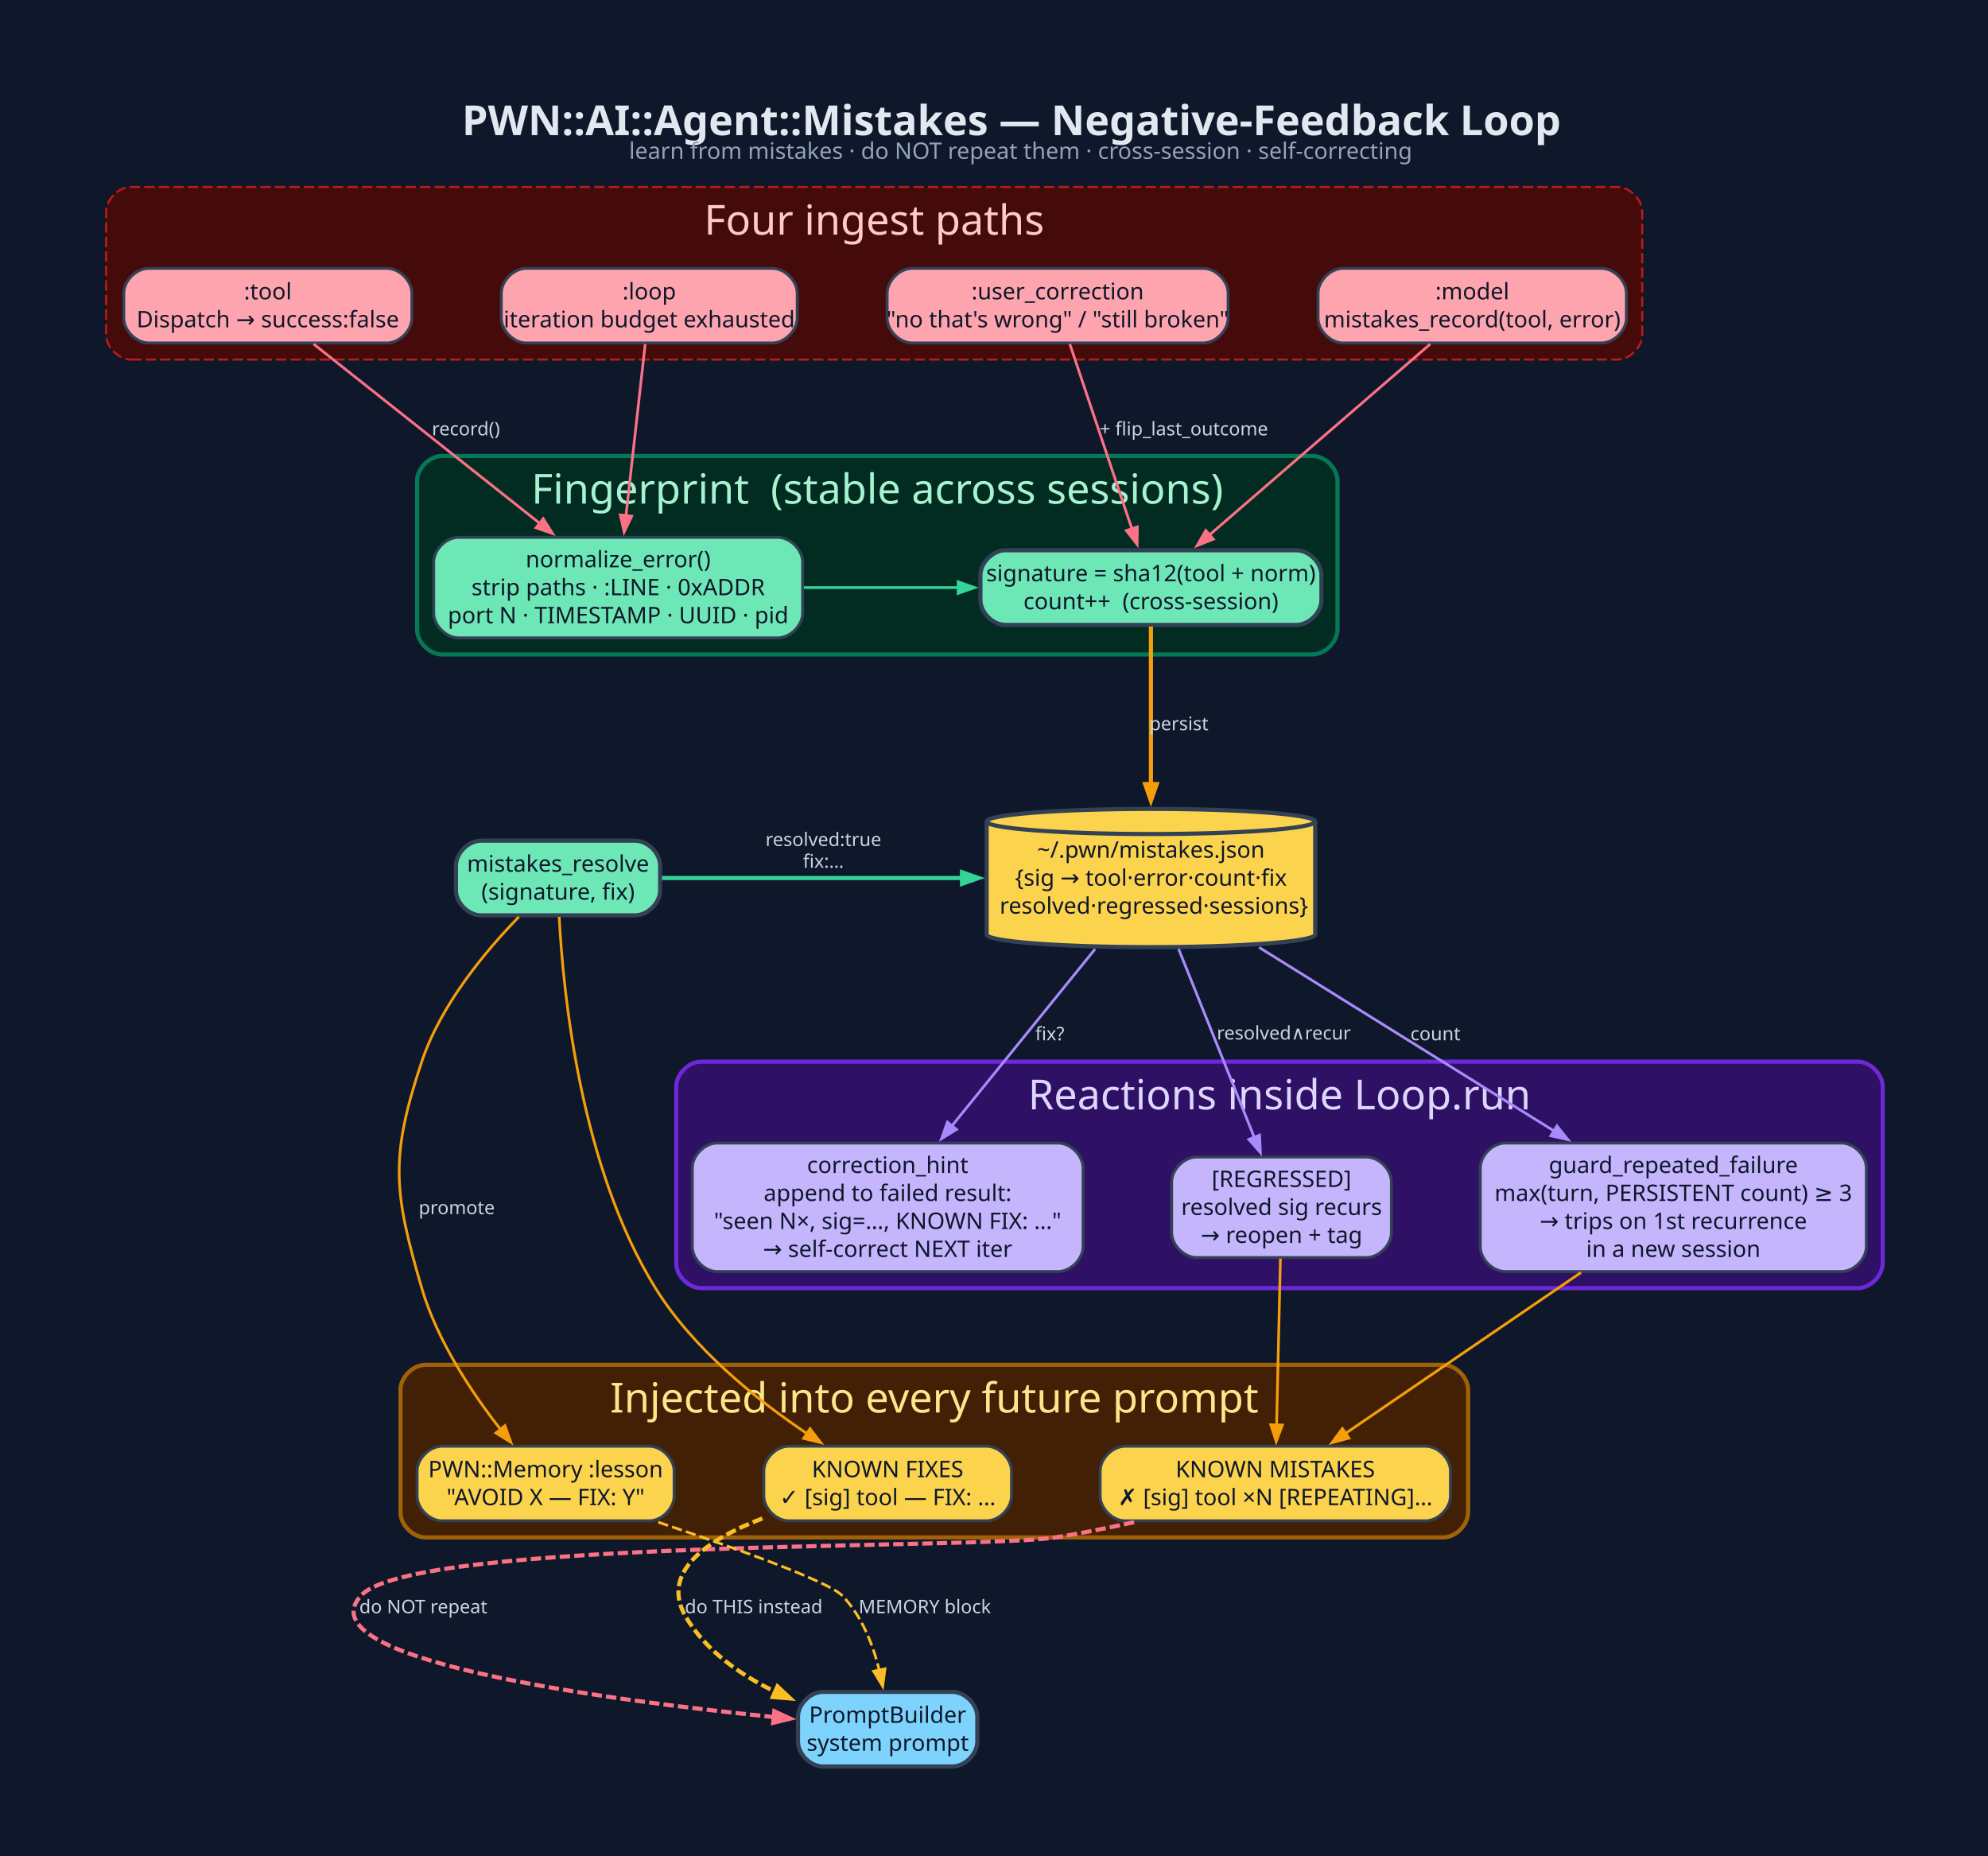
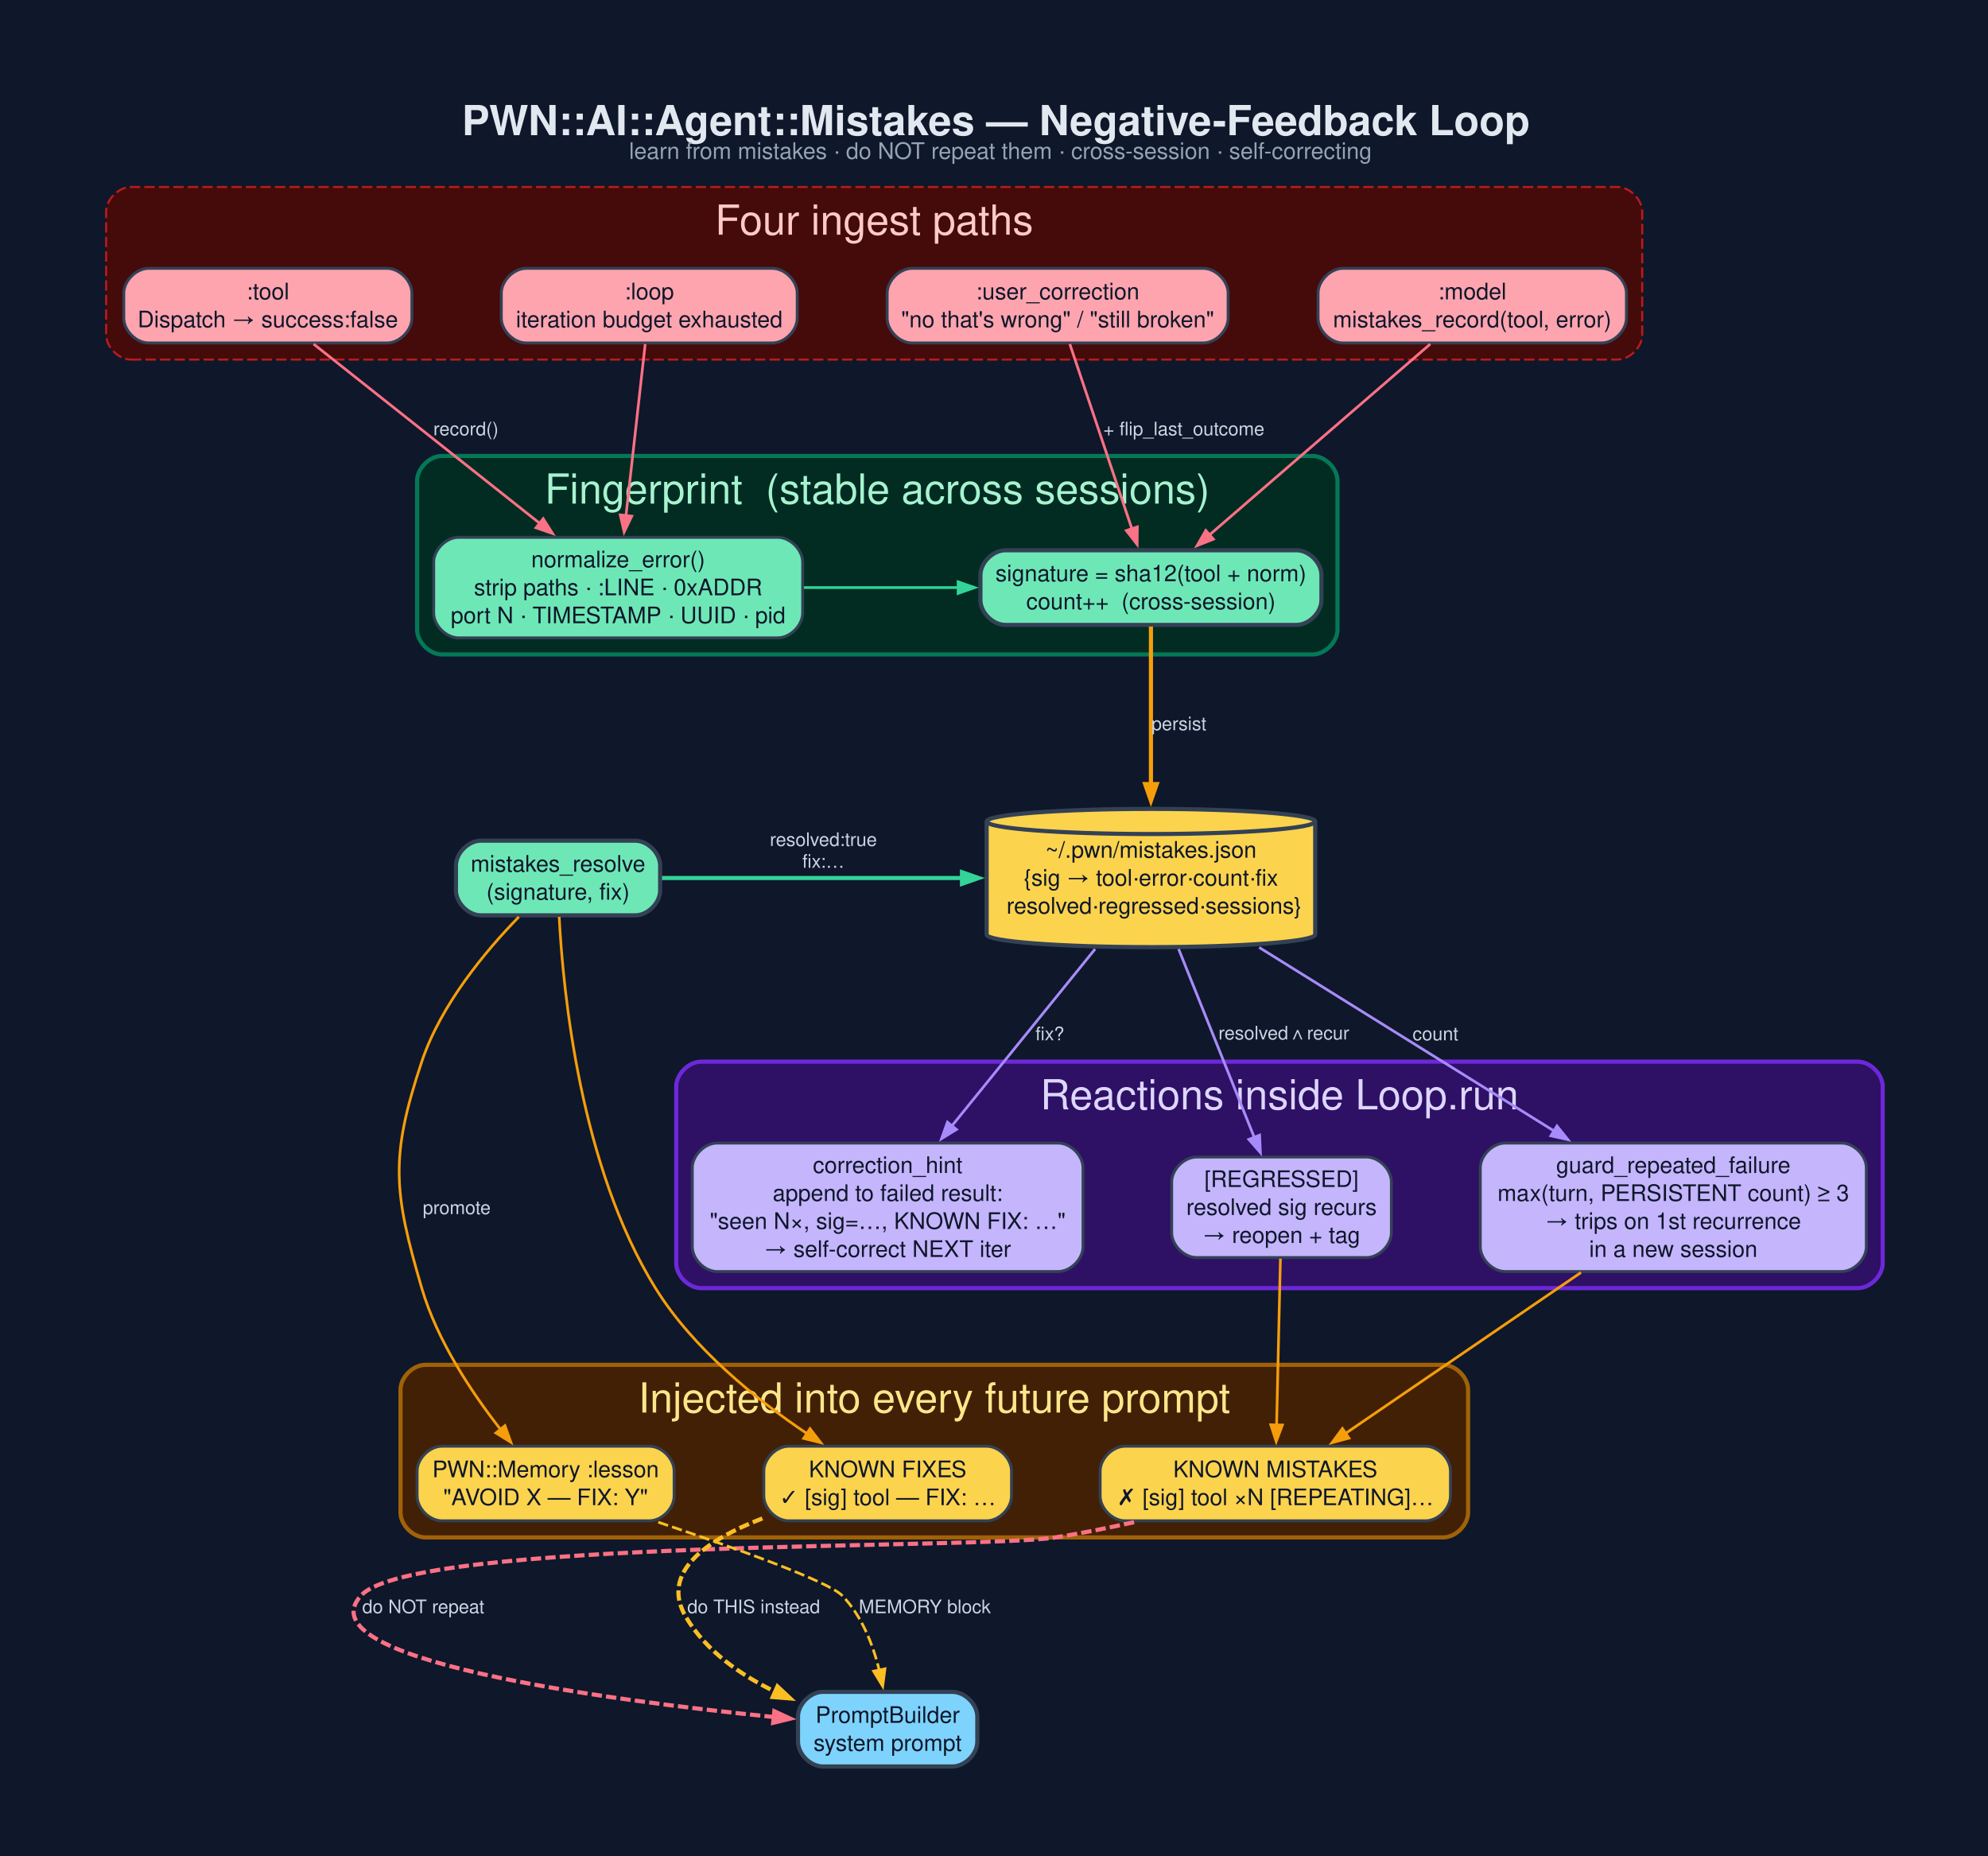
<svg xmlns="http://www.w3.org/2000/svg" width="959pt" height="895pt" viewBox="0.00 0.00 959.00 895.00">
  <g id="graph0" class="graph" transform="scale(1 1) rotate(0) translate(43.2 852.14)">
    <polygon fill="#0f172a" stroke="none" points="-43.2,43.2 -43.2,-852.14 916.2,-852.14 916.2,43.2 -43.2,43.2" />
-     <text xml:space="preserve" text-anchor="start" x="179.62" y="-786.94" font-family="sans-Serif" font-weight="bold" font-size="20.00" fill="#e2e8f0">PWN::AI::Agent::Mistakes — Negative-Feedback Loop</text>
-     <text xml:space="preserve" text-anchor="start" x="260.25" y="-775.49" font-family="sans-Serif" font-size="11.00" fill="#94a3b8">learn from mistakes · do NOT repeat them · cross-session · self-correcting</text>
+     <text xml:space="preserve" text-anchor="start" x="179.62" y="-786.94" font-family="Helvetica,sans-Serif" font-weight="bold" font-size="20.00" fill="#e2e8f0">PWN::AI::Agent::Mistakes — Negative-Feedback Loop</text>
+     <text xml:space="preserve" text-anchor="start" x="260.25" y="-775.49" font-family="Helvetica,sans-Serif" font-size="11.00" fill="#94a3b8">learn from mistakes · do NOT repeat them · cross-session · self-correcting</text>
    <g id="clust1" class="cluster">
      <path fill="#450a0a" stroke="#b91c1c" stroke-dasharray="5,2" d="M20,-678.69C20,-678.69 737,-678.69 737,-678.69 743,-678.69 749,-684.69 749,-690.69 749,-690.69 749,-749.94 749,-749.94 749,-755.94 743,-761.94 737,-761.94 737,-761.94 20,-761.94 20,-761.94 14,-761.94 8,-755.94 8,-749.94 8,-749.94 8,-690.69 8,-690.69 8,-684.69 14,-678.69 20,-678.69" />
-       <text xml:space="preserve" text-anchor="middle" x="378.5" y="-738.94" font-family="sans-Serif" font-size="20.00" fill="#fecaca">Four ingest paths</text>
+       <text xml:space="preserve" text-anchor="middle" x="378.5" y="-738.94" font-family="Helvetica,sans-Serif" font-size="20.00" fill="#fecaca">Four ingest paths</text>
    </g>
    <g id="clust3" class="cluster">
      <path fill="#022c22" stroke="#047857" stroke-width="2" d="M170,-536.44C170,-536.44 590,-536.44 590,-536.44 596,-536.44 602,-542.44 602,-548.44 602,-548.44 602,-620.19 602,-620.19 602,-626.19 596,-632.19 590,-632.19 590,-632.19 170,-632.19 170,-632.19 164,-632.19 158,-626.19 158,-620.19 158,-620.19 158,-548.44 158,-548.44 158,-542.44 164,-536.44 170,-536.44" />
-       <text xml:space="preserve" text-anchor="middle" x="380" y="-609.19" font-family="sans-Serif" font-size="20.00" fill="#a7f3d0">Fingerprint  (stable across sessions)</text>
+       <text xml:space="preserve" text-anchor="middle" x="380" y="-609.19" font-family="Helvetica,sans-Serif" font-size="20.00" fill="#a7f3d0">Fingerprint  (stable across sessions)</text>
    </g>
    <g id="clust5" class="cluster">
      <path fill="#2e1065" stroke="#6d28d9" stroke-width="2" d="M295,-230.75C295,-230.75 853,-230.75 853,-230.75 859,-230.75 865,-236.75 865,-242.75 865,-242.75 865,-328 865,-328 865,-334 859,-340 853,-340 853,-340 295,-340 295,-340 289,-340 283,-334 283,-328 283,-328 283,-242.75 283,-242.75 283,-236.75 289,-230.75 295,-230.75" />
-       <text xml:space="preserve" text-anchor="middle" x="574" y="-317" font-family="sans-Serif" font-size="20.00" fill="#ddd6fe">Reactions inside Loop.run</text>
+       <text xml:space="preserve" text-anchor="middle" x="574" y="-317" font-family="Helvetica,sans-Serif" font-size="20.00" fill="#ddd6fe">Reactions inside Loop.run</text>
    </g>
    <g id="clust7" class="cluster">
      <path fill="#422006" stroke="#a16207" stroke-width="2" d="M162,-110.5C162,-110.5 653,-110.5 653,-110.5 659,-110.5 665,-116.5 665,-122.5 665,-122.5 665,-181.75 665,-181.75 665,-187.75 659,-193.75 653,-193.75 653,-193.75 162,-193.75 162,-193.75 156,-193.75 150,-187.75 150,-181.75 150,-181.75 150,-122.5 150,-122.5 150,-116.5 156,-110.5 162,-110.5" />
-       <text xml:space="preserve" text-anchor="middle" x="407.5" y="-170.75" font-family="sans-Serif" font-size="20.00" fill="#fde68a">Injected into every future prompt</text>
+       <text xml:space="preserve" text-anchor="middle" x="407.5" y="-170.75" font-family="Helvetica,sans-Serif" font-size="20.00" fill="#fde68a">Injected into every future prompt</text>
    </g>
    <g id="node1" class="node">
      <path fill="#fda4af" stroke="#334155" stroke-width="1.4" d="M143.5,-722.69C143.5,-722.69 28.5,-722.69 28.5,-722.69 22.5,-722.69 16.5,-716.69 16.5,-710.69 16.5,-710.69 16.5,-698.69 16.5,-698.69 16.5,-692.69 22.5,-686.69 28.5,-686.69 28.5,-686.69 143.5,-686.69 143.5,-686.69 149.5,-686.69 155.5,-692.69 155.5,-698.69 155.5,-698.69 155.5,-710.69 155.5,-710.69 155.5,-716.69 149.5,-722.69 143.5,-722.69" />
-       <text xml:space="preserve" text-anchor="middle" x="86" y="-707.74" font-family="sans-Serif" font-size="11.00" fill="#0f172a">:tool</text>
-       <text xml:space="preserve" text-anchor="middle" x="86" y="-694.24" font-family="sans-Serif" font-size="11.00" fill="#0f172a">Dispatch → success:false</text>
+       <text xml:space="preserve" text-anchor="middle" x="86" y="-707.74" font-family="Helvetica,sans-Serif" font-size="11.00" fill="#0f172a">:tool</text>
+       <text xml:space="preserve" text-anchor="middle" x="86" y="-694.24" font-family="Helvetica,sans-Serif" font-size="11.00" fill="#0f172a">Dispatch → success:false</text>
    </g>
    <g id="node5" class="node">
      <path fill="#6ee7b7" stroke="#334155" stroke-width="1.4" d="M332,-592.94C332,-592.94 178,-592.94 178,-592.94 172,-592.94 166,-586.94 166,-580.94 166,-580.94 166,-556.44 166,-556.44 166,-550.44 172,-544.44 178,-544.44 178,-544.44 332,-544.44 332,-544.44 338,-544.44 344,-550.44 344,-556.44 344,-556.44 344,-580.94 344,-580.94 344,-586.94 338,-592.94 332,-592.94" />
-       <text xml:space="preserve" text-anchor="middle" x="255" y="-578.49" font-family="sans-Serif" font-size="11.00" fill="#0f172a">normalize_error()</text>
-       <text xml:space="preserve" text-anchor="middle" x="255" y="-564.99" font-family="sans-Serif" font-size="11.00" fill="#0f172a">strip paths · :LINE · 0xADDR</text>
-       <text xml:space="preserve" text-anchor="middle" x="255" y="-551.49" font-family="sans-Serif" font-size="11.00" fill="#0f172a">port N · TIMESTAMP · UUID · pid</text>
+       <text xml:space="preserve" text-anchor="middle" x="255" y="-578.49" font-family="Helvetica,sans-Serif" font-size="11.00" fill="#0f172a">normalize_error()</text>
+       <text xml:space="preserve" text-anchor="middle" x="255" y="-564.99" font-family="Helvetica,sans-Serif" font-size="11.00" fill="#0f172a">strip paths · :LINE · 0xADDR</text>
+       <text xml:space="preserve" text-anchor="middle" x="255" y="-551.49" font-family="Helvetica,sans-Serif" font-size="11.00" fill="#0f172a">port N · TIMESTAMP · UUID · pid</text>
    </g>
    <g id="edge1" class="edge">
      <path fill="none" stroke="#fb7185" stroke-width="1.3" d="M108.09,-686.17C135.76,-664.23 183.59,-626.31 217.14,-599.71" />
      <polygon fill="#fb7185" stroke="#fb7185" stroke-width="1.3" points="218.84,-601.93 223.37,-594.77 215.36,-597.54 218.84,-601.93" />
-       <text xml:space="preserve" text-anchor="middle" x="181.56" y="-642.14" font-family="sans-Serif" font-size="9.00" fill="#cbd5e1">record()</text>
+       <text xml:space="preserve" text-anchor="middle" x="181.56" y="-642.14" font-family="Helvetica,sans-Serif" font-size="9.00" fill="#cbd5e1">record()</text>
    </g>
    <g id="node2" class="node">
      <path fill="#fda4af" stroke="#334155" stroke-width="1.4" d="M329.38,-722.69C329.38,-722.69 210.62,-722.69 210.62,-722.69 204.62,-722.69 198.62,-716.69 198.62,-710.69 198.62,-710.69 198.62,-698.69 198.62,-698.69 198.62,-692.69 204.62,-686.69 210.62,-686.69 210.62,-686.69 329.38,-686.69 329.38,-686.69 335.38,-686.69 341.38,-692.69 341.38,-698.69 341.38,-698.69 341.38,-710.69 341.38,-710.69 341.38,-716.69 335.38,-722.69 329.38,-722.69" />
-       <text xml:space="preserve" text-anchor="middle" x="270" y="-707.74" font-family="sans-Serif" font-size="11.00" fill="#0f172a">:loop</text>
-       <text xml:space="preserve" text-anchor="middle" x="270" y="-694.24" font-family="sans-Serif" font-size="11.00" fill="#0f172a">iteration budget exhausted</text>
+       <text xml:space="preserve" text-anchor="middle" x="270" y="-707.74" font-family="Helvetica,sans-Serif" font-size="11.00" fill="#0f172a">:loop</text>
+       <text xml:space="preserve" text-anchor="middle" x="270" y="-694.24" font-family="Helvetica,sans-Serif" font-size="11.00" fill="#0f172a">iteration budget exhausted</text>
    </g>
    <g id="edge2" class="edge">
      <path fill="none" stroke="#fb7185" stroke-width="1.3" d="M268.04,-686.17C265.69,-665.16 261.69,-629.48 258.74,-603.13" />
      <polygon fill="#fb7185" stroke="#fb7185" stroke-width="1.3" points="261.56,-603.14 257.89,-595.5 256,-603.76 261.56,-603.14" />
    </g>
    <g id="node3" class="node">
      <path fill="#fda4af" stroke="#334155" stroke-width="1.4" d="M537.25,-722.69C537.25,-722.69 396.75,-722.69 396.75,-722.69 390.75,-722.69 384.75,-716.69 384.75,-710.69 384.75,-710.69 384.75,-698.69 384.75,-698.69 384.75,-692.69 390.75,-686.69 396.75,-686.69 396.75,-686.69 537.25,-686.69 537.25,-686.69 543.25,-686.69 549.25,-692.69 549.25,-698.69 549.25,-698.69 549.25,-710.69 549.25,-710.69 549.25,-716.69 543.25,-722.69 537.25,-722.69" />
-       <text xml:space="preserve" text-anchor="middle" x="467" y="-707.74" font-family="sans-Serif" font-size="11.00" fill="#0f172a">:user_correction</text>
-       <text xml:space="preserve" text-anchor="middle" x="467" y="-694.24" font-family="sans-Serif" font-size="11.00" fill="#0f172a">"no that's wrong" / "still broken"</text>
+       <text xml:space="preserve" text-anchor="middle" x="467" y="-707.74" font-family="Helvetica,sans-Serif" font-size="11.00" fill="#0f172a">:user_correction</text>
+       <text xml:space="preserve" text-anchor="middle" x="467" y="-694.24" font-family="Helvetica,sans-Serif" font-size="11.00" fill="#0f172a">"no that's wrong" / "still broken"</text>
    </g>
    <g id="node6" class="node">
      <path fill="#6ee7b7" stroke="#334155" stroke-width="2" d="M582.25,-586.69C582.25,-586.69 441.75,-586.69 441.75,-586.69 435.75,-586.69 429.75,-580.69 429.75,-574.69 429.75,-574.69 429.75,-562.69 429.75,-562.69 429.75,-556.69 435.75,-550.69 441.75,-550.69 441.75,-550.69 582.25,-550.69 582.25,-550.69 588.25,-550.69 594.25,-556.69 594.25,-562.69 594.25,-562.69 594.25,-574.69 594.25,-574.69 594.25,-580.69 588.25,-586.69 582.25,-586.69" />
-       <text xml:space="preserve" text-anchor="middle" x="512" y="-571.74" font-family="sans-Serif" font-size="11.00" fill="#0f172a">signature = sha12(tool + norm)</text>
-       <text xml:space="preserve" text-anchor="middle" x="512" y="-558.24" font-family="sans-Serif" font-size="11.00" fill="#0f172a">count++  (cross-session)</text>
+       <text xml:space="preserve" text-anchor="middle" x="512" y="-571.74" font-family="Helvetica,sans-Serif" font-size="11.00" fill="#0f172a">signature = sha12(tool + norm)</text>
+       <text xml:space="preserve" text-anchor="middle" x="512" y="-558.24" font-family="Helvetica,sans-Serif" font-size="11.00" fill="#0f172a">count++  (cross-session)</text>
    </g>
    <g id="edge3" class="edge">
      <path fill="none" stroke="#fb7185" stroke-width="1.3" d="M472.88,-686.17C480.52,-663.42 493.93,-623.49 502.89,-596.81" />
      <polygon fill="#fb7185" stroke="#fb7185" stroke-width="1.3" points="505.45,-597.98 505.35,-589.5 500.14,-596.2 505.45,-597.98" />
-       <text xml:space="preserve" text-anchor="middle" x="527.9" y="-642.14" font-family="sans-Serif" font-size="9.00" fill="#cbd5e1">+ flip_last_outcome</text>
+       <text xml:space="preserve" text-anchor="middle" x="527.9" y="-642.14" font-family="Helvetica,sans-Serif" font-size="9.00" fill="#cbd5e1">+ flip_last_outcome</text>
    </g>
    <g id="node4" class="node">
      <path fill="#fda4af" stroke="#334155" stroke-width="1.4" d="M729.38,-722.69C729.38,-722.69 604.62,-722.69 604.62,-722.69 598.62,-722.69 592.62,-716.69 592.62,-710.69 592.62,-710.69 592.62,-698.69 592.62,-698.69 592.62,-692.69 598.62,-686.69 604.62,-686.69 604.62,-686.69 729.38,-686.69 729.38,-686.69 735.38,-686.69 741.38,-692.69 741.38,-698.69 741.38,-698.69 741.38,-710.69 741.38,-710.69 741.38,-716.69 735.38,-722.69 729.38,-722.69" />
-       <text xml:space="preserve" text-anchor="middle" x="667" y="-707.74" font-family="sans-Serif" font-size="11.00" fill="#0f172a">:model</text>
-       <text xml:space="preserve" text-anchor="middle" x="667" y="-694.24" font-family="sans-Serif" font-size="11.00" fill="#0f172a">mistakes_record(tool, error)</text>
+       <text xml:space="preserve" text-anchor="middle" x="667" y="-707.74" font-family="Helvetica,sans-Serif" font-size="11.00" fill="#0f172a">:model</text>
+       <text xml:space="preserve" text-anchor="middle" x="667" y="-694.24" font-family="Helvetica,sans-Serif" font-size="11.00" fill="#0f172a">mistakes_record(tool, error)</text>
    </g>
    <g id="edge4" class="edge">
      <path fill="none" stroke="#fb7185" stroke-width="1.3" d="M646.74,-686.17C619.5,-662.63 570.96,-620.66 540.18,-594.05" />
      <polygon fill="#fb7185" stroke="#fb7185" stroke-width="1.3" points="542.13,-592.04 534.25,-588.92 538.47,-596.27 542.13,-592.04" />
    </g>
    <g id="edge5" class="edge">
      <path fill="none" stroke="#34d399" stroke-width="1.3" d="M344.6,-568.69C369.42,-568.69 394.24,-568.69 419.07,-568.69" />
      <polygon fill="#34d399" stroke="#34d399" stroke-width="1.3" points="418.99,-571.49 426.99,-568.69 418.99,-565.89 418.99,-571.49" />
    </g>
    <g id="node7" class="node">
      <path fill="#fcd34d" stroke="#334155" stroke-width="2" d="M591.25,-455.88C591.25,-459.22 555.73,-461.94 512,-461.94 468.27,-461.94 432.75,-459.22 432.75,-455.88 432.75,-455.88 432.75,-401.31 432.75,-401.31 432.75,-397.97 468.27,-395.25 512,-395.25 555.73,-395.25 591.25,-397.97 591.25,-401.31 591.25,-401.31 591.25,-455.88 591.25,-455.88" />
      <path fill="none" stroke="#334155" stroke-width="2" d="M591.25,-455.88C591.25,-452.53 555.73,-449.81 512,-449.81 468.27,-449.81 432.75,-452.53 432.75,-455.88" />
-       <text xml:space="preserve" text-anchor="middle" x="512" y="-438.39" font-family="sans-Serif" font-size="11.00" fill="#0f172a">~/.pwn/mistakes.json</text>
-       <text xml:space="preserve" text-anchor="middle" x="512" y="-424.89" font-family="sans-Serif" font-size="11.00" fill="#0f172a">{sig → tool·error·count·fix</text>
-       <text xml:space="preserve" text-anchor="middle" x="512" y="-411.39" font-family="sans-Serif" font-size="11.00" fill="#0f172a"> resolved·regressed·sessions}</text>
+       <text xml:space="preserve" text-anchor="middle" x="512" y="-438.39" font-family="Helvetica,sans-Serif" font-size="11.00" fill="#0f172a">~/.pwn/mistakes.json</text>
+       <text xml:space="preserve" text-anchor="middle" x="512" y="-424.89" font-family="Helvetica,sans-Serif" font-size="11.00" fill="#0f172a">{sig → tool·error·count·fix</text>
+       <text xml:space="preserve" text-anchor="middle" x="512" y="-411.39" font-family="Helvetica,sans-Serif" font-size="11.00" fill="#0f172a"> resolved·regressed·sessions}</text>
    </g>
    <g id="edge6" class="edge">
      <path fill="none" stroke="#f59e0b" stroke-width="2" d="M512,-549.92C512,-530.73 512,-499.44 512,-473.58" />
      <polygon fill="#f59e0b" stroke="#f59e0b" stroke-width="2" points="514.8,-473.91 512,-465.91 509.2,-473.91 514.8,-473.91" />
-       <text xml:space="preserve" text-anchor="middle" x="525.5" y="-499.89" font-family="sans-Serif" font-size="9.00" fill="#cbd5e1">persist</text>
+       <text xml:space="preserve" text-anchor="middle" x="525.5" y="-499.89" font-family="Helvetica,sans-Serif" font-size="9.00" fill="#cbd5e1">persist</text>
    </g>
    <g id="node8" class="node">
      <path fill="#c4b5fd" stroke="#334155" stroke-width="1.4" d="M845.12,-300.75C845.12,-300.75 682.88,-300.75 682.88,-300.75 676.88,-300.75 670.88,-294.75 670.88,-288.75 670.88,-288.75 670.88,-250.75 670.88,-250.75 670.88,-244.75 676.88,-238.75 682.88,-238.75 682.88,-238.75 845.12,-238.75 845.12,-238.75 851.12,-238.75 857.12,-244.75 857.12,-250.75 857.12,-250.75 857.12,-288.75 857.12,-288.75 857.12,-294.75 851.12,-300.75 845.12,-300.75" />
-       <text xml:space="preserve" text-anchor="middle" x="764" y="-286.3" font-family="sans-Serif" font-size="11.00" fill="#0f172a">guard_repeated_failure</text>
-       <text xml:space="preserve" text-anchor="middle" x="764" y="-272.8" font-family="sans-Serif" font-size="11.00" fill="#0f172a">max(turn, PERSISTENT count) ≥ 3</text>
-       <text xml:space="preserve" text-anchor="middle" x="764" y="-259.3" font-family="sans-Serif" font-size="11.00" fill="#0f172a">→ trips on 1st recurrence</text>
-       <text xml:space="preserve" text-anchor="middle" x="764" y="-245.8" font-family="sans-Serif" font-size="11.00" fill="#0f172a">in a new session</text>
+       <text xml:space="preserve" text-anchor="middle" x="764" y="-286.3" font-family="Helvetica,sans-Serif" font-size="11.00" fill="#0f172a">guard_repeated_failure</text>
+       <text xml:space="preserve" text-anchor="middle" x="764" y="-272.8" font-family="Helvetica,sans-Serif" font-size="11.00" fill="#0f172a">max(turn, PERSISTENT count) ≥ 3</text>
+       <text xml:space="preserve" text-anchor="middle" x="764" y="-259.3" font-family="Helvetica,sans-Serif" font-size="11.00" fill="#0f172a">→ trips on 1st recurrence</text>
+       <text xml:space="preserve" text-anchor="middle" x="764" y="-245.8" font-family="Helvetica,sans-Serif" font-size="11.00" fill="#0f172a">in a new session</text>
    </g>
    <g id="edge7" class="edge">
      <path fill="none" stroke="#a78bfa" stroke-width="1.3" d="M564.21,-395.1C605.71,-369.27 663.68,-333.19 706.5,-306.54" />
      <polygon fill="#a78bfa" stroke="#a78bfa" stroke-width="1.3" points="707.87,-308.99 713.18,-302.38 704.91,-304.23 707.87,-308.99" />
-       <text xml:space="preserve" text-anchor="middle" x="649.25" y="-350.32" font-family="sans-Serif" font-size="9.00" fill="#cbd5e1">count</text>
+       <text xml:space="preserve" text-anchor="middle" x="649.25" y="-350.32" font-family="Helvetica,sans-Serif" font-size="9.00" fill="#cbd5e1">count</text>
    </g>
    <g id="node9" class="node">
      <path fill="#c4b5fd" stroke="#334155" stroke-width="1.4" d="M467.25,-300.75C467.25,-300.75 302.75,-300.75 302.75,-300.75 296.75,-300.75 290.75,-294.75 290.75,-288.75 290.75,-288.75 290.75,-250.75 290.75,-250.75 290.75,-244.75 296.75,-238.75 302.75,-238.75 302.75,-238.75 467.25,-238.75 467.25,-238.75 473.25,-238.75 479.25,-244.75 479.25,-250.75 479.25,-250.75 479.25,-288.75 479.25,-288.75 479.25,-294.75 473.25,-300.75 467.25,-300.75" />
-       <text xml:space="preserve" text-anchor="middle" x="385" y="-286.3" font-family="sans-Serif" font-size="11.00" fill="#0f172a">correction_hint</text>
-       <text xml:space="preserve" text-anchor="middle" x="385" y="-272.8" font-family="sans-Serif" font-size="11.00" fill="#0f172a">append to failed result:</text>
-       <text xml:space="preserve" text-anchor="middle" x="385" y="-259.3" font-family="sans-Serif" font-size="11.00" fill="#0f172a">"seen N×, sig=…, KNOWN FIX: …"</text>
-       <text xml:space="preserve" text-anchor="middle" x="385" y="-245.8" font-family="sans-Serif" font-size="11.00" fill="#0f172a">→ self-correct NEXT iter</text>
+       <text xml:space="preserve" text-anchor="middle" x="385" y="-286.3" font-family="Helvetica,sans-Serif" font-size="11.00" fill="#0f172a">correction_hint</text>
+       <text xml:space="preserve" text-anchor="middle" x="385" y="-272.8" font-family="Helvetica,sans-Serif" font-size="11.00" fill="#0f172a">append to failed result:</text>
+       <text xml:space="preserve" text-anchor="middle" x="385" y="-259.3" font-family="Helvetica,sans-Serif" font-size="11.00" fill="#0f172a">"seen N×, sig=…, KNOWN FIX: …"</text>
+       <text xml:space="preserve" text-anchor="middle" x="385" y="-245.8" font-family="Helvetica,sans-Serif" font-size="11.00" fill="#0f172a">→ self-correct NEXT iter</text>
    </g>
    <g id="edge8" class="edge">
      <path fill="none" stroke="#a78bfa" stroke-width="1.3" d="M485.07,-394.33C464.79,-369.29 436.96,-334.92 415.8,-308.79" />
      <polygon fill="#a78bfa" stroke="#a78bfa" stroke-width="1.3" points="418.19,-307.29 410.98,-302.83 413.84,-310.81 418.19,-307.29" />
-       <text xml:space="preserve" text-anchor="middle" x="463.23" y="-350.32" font-family="sans-Serif" font-size="9.00" fill="#cbd5e1">fix?</text>
+       <text xml:space="preserve" text-anchor="middle" x="463.23" y="-350.32" font-family="Helvetica,sans-Serif" font-size="9.00" fill="#cbd5e1">fix?</text>
    </g>
    <g id="node10" class="node">
      <path fill="#c4b5fd" stroke="#334155" stroke-width="1.4" d="M616,-294C616,-294 534,-294 534,-294 528,-294 522,-288 522,-282 522,-282 522,-257.5 522,-257.5 522,-251.5 528,-245.5 534,-245.5 534,-245.5 616,-245.5 616,-245.5 622,-245.5 628,-251.5 628,-257.5 628,-257.5 628,-282 628,-282 628,-288 622,-294 616,-294" />
-       <text xml:space="preserve" text-anchor="middle" x="575" y="-279.55" font-family="sans-Serif" font-size="11.00" fill="#0f172a">[REGRESSED]</text>
-       <text xml:space="preserve" text-anchor="middle" x="575" y="-266.05" font-family="sans-Serif" font-size="11.00" fill="#0f172a">resolved sig recurs</text>
-       <text xml:space="preserve" text-anchor="middle" x="575" y="-252.55" font-family="sans-Serif" font-size="11.00" fill="#0f172a">→ reopen + tag</text>
+       <text xml:space="preserve" text-anchor="middle" x="575" y="-279.55" font-family="Helvetica,sans-Serif" font-size="11.00" fill="#0f172a">[REGRESSED]</text>
+       <text xml:space="preserve" text-anchor="middle" x="575" y="-266.05" font-family="Helvetica,sans-Serif" font-size="11.00" fill="#0f172a">resolved sig recurs</text>
+       <text xml:space="preserve" text-anchor="middle" x="575" y="-252.55" font-family="Helvetica,sans-Serif" font-size="11.00" fill="#0f172a">→ reopen + tag</text>
    </g>
    <g id="edge9" class="edge">
      <path fill="none" stroke="#a78bfa" stroke-width="1.3" d="M525.36,-394.33C536.15,-367.46 551.25,-329.87 561.96,-303.22" />
      <polygon fill="#a78bfa" stroke="#a78bfa" stroke-width="1.3" points="564.43,-304.58 564.81,-296.11 559.23,-302.49 564.43,-304.58" />
-       <text xml:space="preserve" text-anchor="middle" x="576.12" y="-350.7" font-family="sans-Serif" font-size="9.00" fill="#cbd5e1">resolved∧recur</text>
+       <text xml:space="preserve" text-anchor="middle" x="576.12" y="-350.7" font-family="Helvetica,sans-Serif" font-size="9.00" fill="#cbd5e1">resolved∧recur</text>
    </g>
    <g id="node11" class="node">
      <path fill="#fcd34d" stroke="#334155" stroke-width="1.4" d="M644.5,-154.5C644.5,-154.5 499.5,-154.5 499.5,-154.5 493.5,-154.5 487.5,-148.5 487.5,-142.5 487.5,-142.5 487.5,-130.5 487.5,-130.5 487.5,-124.5 493.5,-118.5 499.5,-118.5 499.5,-118.5 644.5,-118.5 644.5,-118.5 650.5,-118.5 656.5,-124.5 656.5,-130.5 656.5,-130.5 656.5,-142.5 656.5,-142.5 656.5,-148.5 650.5,-154.5 644.5,-154.5" />
-       <text xml:space="preserve" text-anchor="middle" x="572" y="-139.55" font-family="sans-Serif" font-size="11.00" fill="#0f172a">KNOWN MISTAKES</text>
-       <text xml:space="preserve" text-anchor="middle" x="572" y="-126.05" font-family="sans-Serif" font-size="11.00" fill="#0f172a">✗ [sig] tool ×N [REPEATING]…</text>
+       <text xml:space="preserve" text-anchor="middle" x="572" y="-139.55" font-family="Helvetica,sans-Serif" font-size="11.00" fill="#0f172a">KNOWN MISTAKES</text>
+       <text xml:space="preserve" text-anchor="middle" x="572" y="-126.05" font-family="Helvetica,sans-Serif" font-size="11.00" fill="#0f172a">✗ [sig] tool ×N [REPEATING]…</text>
    </g>
    <g id="edge10" class="edge">
      <path fill="none" stroke="#f59e0b" stroke-width="1.3" d="M719.47,-238.31C684.79,-214.6 637.39,-182.2 605.79,-160.6" />
      <polygon fill="#f59e0b" stroke="#f59e0b" stroke-width="1.3" points="607.53,-158.4 599.34,-156.19 604.37,-163.02 607.53,-158.4" />
    </g>
    <g id="node12" class="node">
      <path fill="#fcd34d" stroke="#334155" stroke-width="1.4" d="M432.75,-154.5C432.75,-154.5 337.25,-154.5 337.25,-154.5 331.25,-154.5 325.25,-148.5 325.25,-142.5 325.25,-142.5 325.25,-130.5 325.25,-130.5 325.25,-124.5 331.25,-118.5 337.25,-118.5 337.25,-118.5 432.75,-118.5 432.75,-118.5 438.75,-118.5 444.75,-124.5 444.75,-130.5 444.75,-130.5 444.75,-142.5 444.75,-142.5 444.75,-148.5 438.75,-154.5 432.75,-154.5" />
-       <text xml:space="preserve" text-anchor="middle" x="385" y="-139.55" font-family="sans-Serif" font-size="11.00" fill="#0f172a">KNOWN FIXES</text>
-       <text xml:space="preserve" text-anchor="middle" x="385" y="-126.05" font-family="sans-Serif" font-size="11.00" fill="#0f172a">✓ [sig] tool — FIX: …</text>
+       <text xml:space="preserve" text-anchor="middle" x="385" y="-139.55" font-family="Helvetica,sans-Serif" font-size="11.00" fill="#0f172a">KNOWN FIXES</text>
+       <text xml:space="preserve" text-anchor="middle" x="385" y="-126.05" font-family="Helvetica,sans-Serif" font-size="11.00" fill="#0f172a">✓ [sig] tool — FIX: …</text>
    </g>
    <g id="edge12" class="edge">
      <path fill="none" stroke="#f59e0b" stroke-width="1.3" d="M574.46,-244.98C573.94,-222.33 573.16,-188.26 572.62,-164.57" />
      <polygon fill="#f59e0b" stroke="#f59e0b" stroke-width="1.3" points="575.42,-164.71 572.44,-156.78 569.82,-164.84 575.42,-164.71" />
    </g>
    <g id="node14" class="node">
      <path fill="#7dd3fc" stroke="#334155" stroke-width="2" d="M416.25,-36C416.25,-36 353.75,-36 353.75,-36 347.75,-36 341.75,-30 341.75,-24 341.75,-24 341.75,-12 341.75,-12 341.75,-6 347.75,0 353.75,0 353.75,0 416.25,0 416.25,0 422.25,0 428.25,-6 428.25,-12 428.25,-12 428.25,-24 428.25,-24 428.25,-30 422.25,-36 416.25,-36" />
-       <text xml:space="preserve" text-anchor="middle" x="385" y="-21.05" font-family="sans-Serif" font-size="11.00" fill="#0f172a">PromptBuilder</text>
-       <text xml:space="preserve" text-anchor="middle" x="385" y="-7.55" font-family="sans-Serif" font-size="11.00" fill="#0f172a">system prompt</text>
+       <text xml:space="preserve" text-anchor="middle" x="385" y="-21.05" font-family="Helvetica,sans-Serif" font-size="11.00" fill="#0f172a">PromptBuilder</text>
+       <text xml:space="preserve" text-anchor="middle" x="385" y="-7.55" font-family="Helvetica,sans-Serif" font-size="11.00" fill="#0f172a">system prompt</text>
    </g>
    <g id="edge16" class="edge">
      <path fill="none" stroke="#fb7185" stroke-width="2" stroke-dasharray="5,2" d="M503.87,-117.86C491.34,-115.07 478.32,-112.46 466,-110.5 429.11,-104.64 156.29,-109.99 131,-82.5 102.58,-51.61 247.4,-32.24 330.26,-23.84" />
      <polygon fill="#fb7185" stroke="#fb7185" stroke-width="2" points="330.33,-26.65 338.02,-23.08 329.78,-21.08 330.33,-26.65" />
-       <text xml:space="preserve" text-anchor="middle" x="161" y="-73.95" font-family="sans-Serif" font-size="9.00" fill="#cbd5e1">do NOT repeat</text>
+       <text xml:space="preserve" text-anchor="middle" x="161" y="-73.95" font-family="Helvetica,sans-Serif" font-size="9.00" fill="#cbd5e1">do NOT repeat</text>
    </g>
    <g id="edge17" class="edge">
      <path fill="none" stroke="#fbbf24" stroke-width="2" stroke-dasharray="5,2" d="M324.56,-119.66C297.76,-109.32 274.88,-93.67 287.75,-72 297.43,-55.69 314.09,-44.08 330.92,-35.97" />
      <polygon fill="#fbbf24" stroke="#fbbf24" stroke-width="2" points="331.84,-38.62 338.02,-32.82 329.57,-33.51 331.84,-38.62" />
-       <text xml:space="preserve" text-anchor="middle" x="320.38" y="-73.95" font-family="sans-Serif" font-size="9.00" fill="#cbd5e1">do THIS instead</text>
+       <text xml:space="preserve" text-anchor="middle" x="320.38" y="-73.95" font-family="Helvetica,sans-Serif" font-size="9.00" fill="#cbd5e1">do THIS instead</text>
    </g>
    <g id="node13" class="node">
      <path fill="#fcd34d" stroke="#334155" stroke-width="1.4" d="M270,-154.5C270,-154.5 170,-154.5 170,-154.5 164,-154.5 158,-148.5 158,-142.5 158,-142.5 158,-130.5 158,-130.5 158,-124.5 164,-118.5 170,-118.5 170,-118.5 270,-118.5 270,-118.5 276,-118.5 282,-124.5 282,-130.5 282,-130.5 282,-142.5 282,-142.5 282,-148.5 276,-154.5 270,-154.5" />
-       <text xml:space="preserve" text-anchor="middle" x="220" y="-139.55" font-family="sans-Serif" font-size="11.00" fill="#0f172a">PWN::Memory :lesson</text>
-       <text xml:space="preserve" text-anchor="middle" x="220" y="-126.05" font-family="sans-Serif" font-size="11.00" fill="#0f172a">"AVOID X — FIX: Y"</text>
+       <text xml:space="preserve" text-anchor="middle" x="220" y="-139.55" font-family="Helvetica,sans-Serif" font-size="11.00" fill="#0f172a">PWN::Memory :lesson</text>
+       <text xml:space="preserve" text-anchor="middle" x="220" y="-126.05" font-family="Helvetica,sans-Serif" font-size="11.00" fill="#0f172a">"AVOID X — FIX: Y"</text>
    </g>
    <g id="edge18" class="edge">
      <path fill="none" stroke="#fbbf24" stroke-width="1.3" stroke-dasharray="5,2" d="M274.34,-117.85C311.92,-105.23 356.33,-89.31 363,-82.5 372.53,-72.76 377.94,-58.7 381.01,-46.27" />
      <polygon fill="#fbbf24" stroke="#fbbf24" stroke-width="1.3" points="383.7,-47.11 382.6,-38.71 378.22,-45.96 383.7,-47.11" />
-       <text xml:space="preserve" text-anchor="middle" x="402.91" y="-73.95" font-family="sans-Serif" font-size="9.00" fill="#cbd5e1">MEMORY block</text>
+       <text xml:space="preserve" text-anchor="middle" x="402.91" y="-73.95" font-family="Helvetica,sans-Serif" font-size="9.00" fill="#cbd5e1">MEMORY block</text>
    </g>
    <g id="node15" class="node">
      <path fill="#6ee7b7" stroke="#334155" stroke-width="2" d="M263.25,-446.59C263.25,-446.59 188.75,-446.59 188.75,-446.59 182.75,-446.59 176.75,-440.59 176.75,-434.59 176.75,-434.59 176.75,-422.59 176.75,-422.59 176.75,-416.59 182.75,-410.59 188.75,-410.59 188.75,-410.59 263.25,-410.59 263.25,-410.59 269.25,-410.59 275.25,-416.59 275.25,-422.59 275.25,-422.59 275.25,-434.59 275.25,-434.59 275.25,-440.59 269.25,-446.59 263.25,-446.59" />
-       <text xml:space="preserve" text-anchor="middle" x="226" y="-431.64" font-family="sans-Serif" font-size="11.00" fill="#0f172a">mistakes_resolve</text>
-       <text xml:space="preserve" text-anchor="middle" x="226" y="-418.14" font-family="sans-Serif" font-size="11.00" fill="#0f172a">(signature, fix)</text>
+       <text xml:space="preserve" text-anchor="middle" x="226" y="-431.64" font-family="Helvetica,sans-Serif" font-size="11.00" fill="#0f172a">mistakes_resolve</text>
+       <text xml:space="preserve" text-anchor="middle" x="226" y="-418.14" font-family="Helvetica,sans-Serif" font-size="11.00" fill="#0f172a">(signature, fix)</text>
    </g>
    <g id="edge13" class="edge">
      <path fill="none" stroke="#34d399" stroke-width="2" d="M276.14,-428.59C316.05,-428.59 372.95,-428.59 420.87,-428.59" />
      <polygon fill="#34d399" stroke="#34d399" stroke-width="2" points="420.86,-431.39 428.86,-428.59 420.86,-425.79 420.86,-431.39" />
-       <text xml:space="preserve" text-anchor="middle" x="354" y="-444.04" font-family="sans-Serif" font-size="9.00" fill="#cbd5e1">resolved:true</text>
-       <text xml:space="preserve" text-anchor="middle" x="354" y="-433.54" font-family="sans-Serif" font-size="9.00" fill="#cbd5e1">fix:…</text>
+       <text xml:space="preserve" text-anchor="middle" x="354" y="-444.04" font-family="Helvetica,sans-Serif" font-size="9.00" fill="#cbd5e1">resolved:true</text>
+       <text xml:space="preserve" text-anchor="middle" x="354" y="-433.54" font-family="Helvetica,sans-Serif" font-size="9.00" fill="#cbd5e1">fix:…</text>
    </g>
    <g id="edge14" class="edge">
      <path fill="none" stroke="#f59e0b" stroke-width="1.3" d="M226.55,-409.87C228.43,-373.56 236.69,-289.26 273,-230.75 291.16,-201.49 321.67,-176.98 346.27,-160.45" />
      <polygon fill="#f59e0b" stroke="#f59e0b" stroke-width="1.3" points="347.55,-162.95 352.71,-156.23 344.48,-158.27 347.55,-162.95" />
    </g>
    <g id="edge15" class="edge">
      <path fill="none" stroke="#f59e0b" stroke-width="1.3" d="M207.1,-409.87C191.14,-393.5 169.46,-367.6 160.25,-340 144.89,-293.94 146.6,-277.35 160.25,-230.75 167.7,-205.31 184.46,-180.22 198.34,-162.49" />
      <polygon fill="#f59e0b" stroke="#f59e0b" stroke-width="1.3" points="200.39,-164.4 203.23,-156.41 196.03,-160.89 200.39,-164.4" />
-       <text xml:space="preserve" text-anchor="middle" x="177.12" y="-266.45" font-family="sans-Serif" font-size="9.00" fill="#cbd5e1">promote</text>
+       <text xml:space="preserve" text-anchor="middle" x="177.12" y="-266.45" font-family="Helvetica,sans-Serif" font-size="9.00" fill="#cbd5e1">promote</text>
    </g>
  </g>
</svg>
